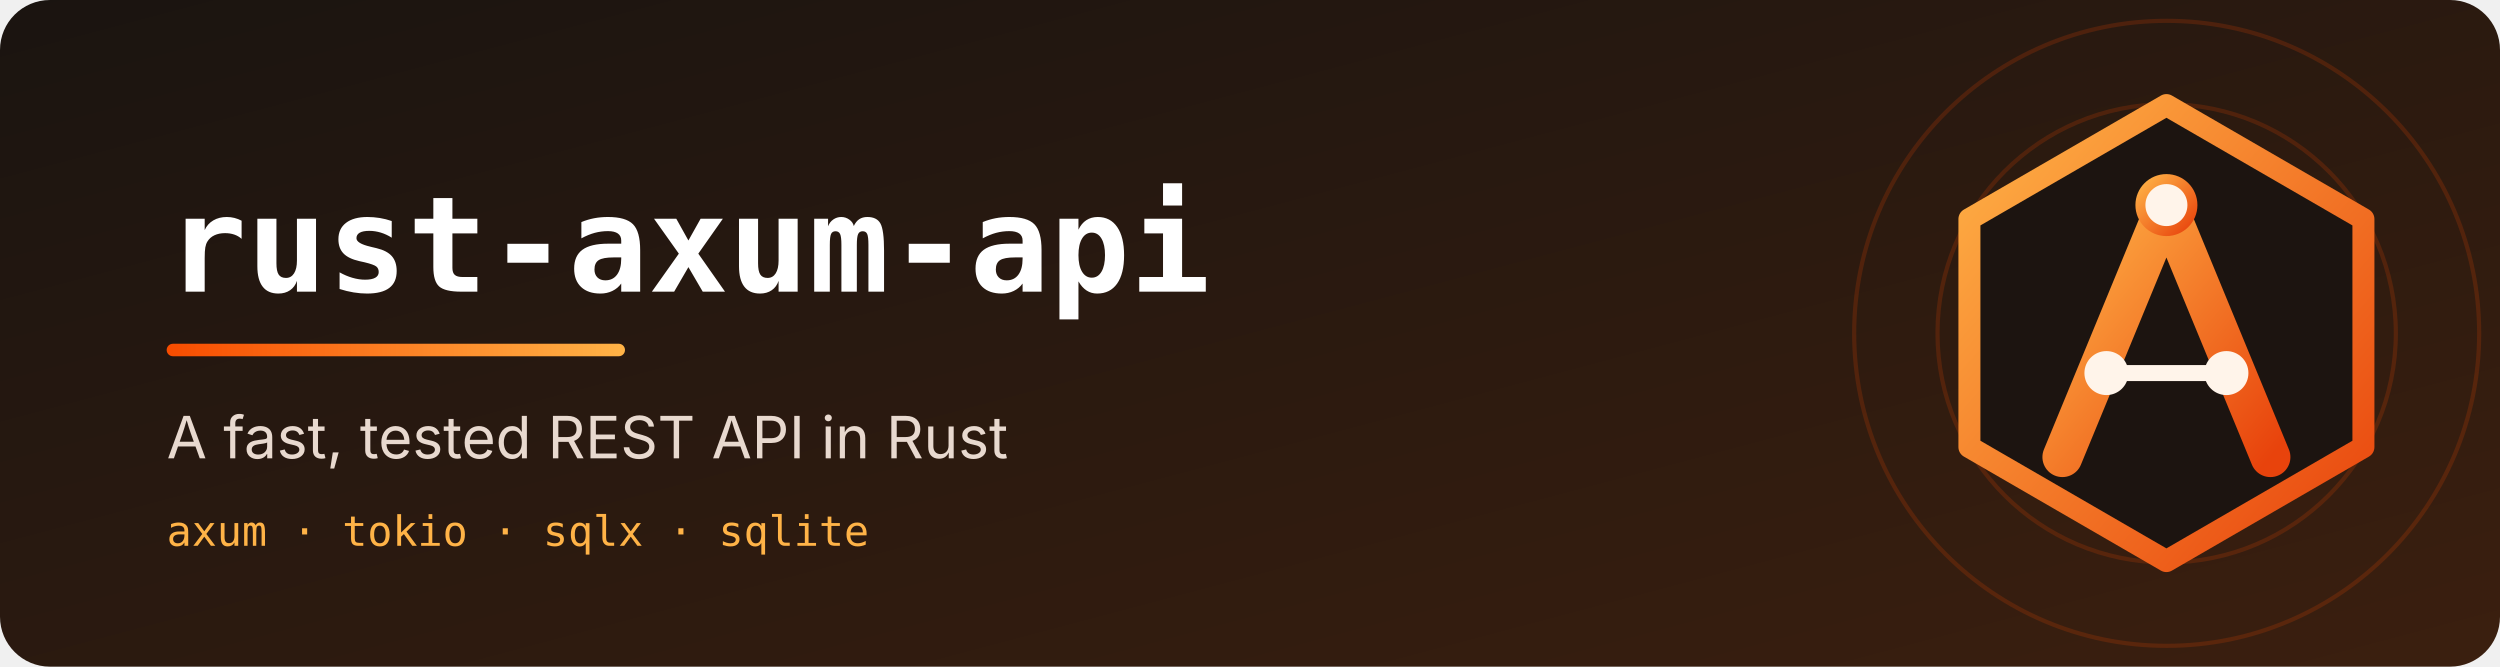
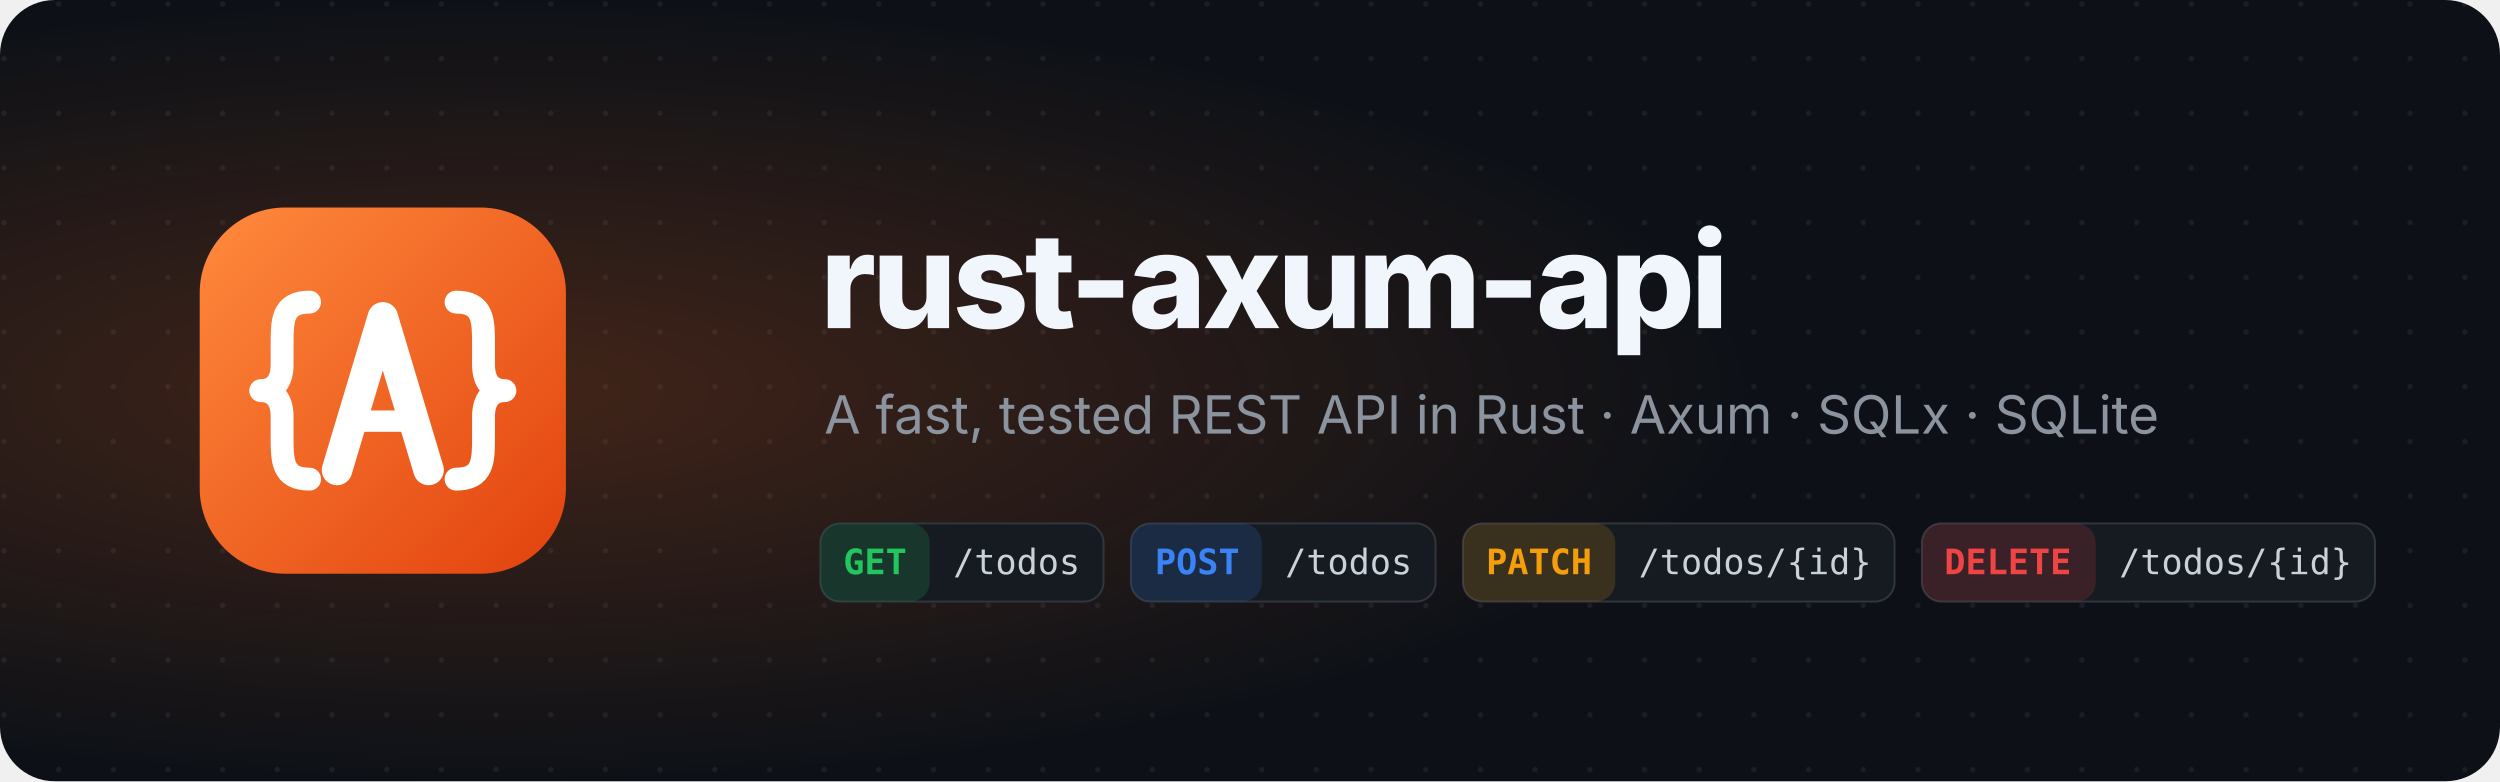
- <svg xmlns="http://www.w3.org/2000/svg" width="1200" height="320" viewBox="0 0 1200 320" role="img" aria-label="rust-axum-api: a REST API in Rust with Axum, SQLx and SQLite">
+ <svg xmlns="http://www.w3.org/2000/svg" width="1280" height="400" viewBox="0 0 1280 400" role="img" aria-label="rust-axum-api: a fast, tested REST API in Rust">
  <defs>
-     <linearGradient id="bg" x1="0" y1="0" x2="1" y2="1">
-       <stop offset="0" stop-color="#1a1410" />
-       <stop offset="1" stop-color="#3b1f0f" />
+     <linearGradient id="lg" x1="0" y1="0" x2="1" y2="1">
+       <stop offset="0" stop-color="#ff8a3d" />
+       <stop offset="1" stop-color="#e2420d" />
    </linearGradient>
-     <linearGradient id="accent" x1="0" y1="0" x2="1" y2="0">
-       <stop offset="0" stop-color="#f74c00" />
-       <stop offset="1" stop-color="#ffb347" />
-     </linearGradient>
-     <linearGradient id="g" x1="0" y1="0" x2="1" y2="1">
-       <stop offset="0" stop-color="#ffb347" />
-       <stop offset="1" stop-color="#e8430c" />
-     </linearGradient>
+     <pattern id="dots" width="28" height="28" patternUnits="userSpaceOnUse">
+       <circle cx="2" cy="2" r="1.4" fill="#ffffff" fill-opacity="0.06" />
+     </pattern>
+     <radialGradient id="glow" cx="0.2" cy="0.5" r="0.5">
+       <stop offset="0" stop-color="#ff6a1f" stop-opacity="0.22" />
+       <stop offset="1" stop-color="#ff6a1f" stop-opacity="0" />
+     </radialGradient>
  </defs>
-   <rect width="1200" height="320" rx="24" fill="url(#bg)" />
-   <g fill="none" stroke="#f74c00" stroke-opacity="0.18" stroke-width="2">
-     <circle cx="1040" cy="160" r="70" />
-     <circle cx="1040" cy="160" r="110" />
-     <circle cx="1040" cy="160" r="150" />
+   <rect width="1280" height="400" rx="28" fill="#0d1117" />
+   <rect width="1280" height="400" rx="28" fill="url(#dots)" />
+   <rect width="1280" height="400" rx="28" fill="url(#glow)" />
+   <g transform="translate(96 100) scale(0.390625)">
+     <rect x="16" y="16" width="480" height="480" rx="112" fill="url(#lg)" />
+     <g fill="none" stroke="#fff" stroke-linecap="round" stroke-linejoin="round">
+       <path stroke-width="30" d="M160 140 C124 140 124 164 124 196 L124 222 C124 244 114 256 96 256 C114 256 124 268 124 290 L124 316 C124 348 124 372 160 372" />
+       <path stroke-width="30" d="M352 140 C388 140 388 164 388 196 L388 222 C388 244 398 256 416 256 C398 256 388 268 388 290 L388 316 C388 348 388 372 352 372" />
+       <path stroke-width="40" d="M196 360 L256 160 L316 360" />
+       <path stroke-width="28" d="M220 296 L292 296" />
+     </g>
  </g>
-   <g transform="translate(917 37) scale(0.48)">
-     <path d="M256 28 L453 142 L453 370 L256 484 L59 370 L59 142 Z" fill="#1c1410" stroke="url(#g)" stroke-width="22" stroke-linejoin="round" />
-     <path d="M152 380 L256 128 L360 380" fill="none" stroke="url(#g)" stroke-width="40" stroke-linecap="round" stroke-linejoin="round" />
-     <line x1="196" y1="296" x2="316" y2="296" stroke="#fff4ea" stroke-width="16" stroke-linecap="round" />
-     <circle cx="196" cy="296" r="22" fill="#fff4ea" />
-     <circle cx="316" cy="296" r="22" fill="#fff4ea" />
-     <circle cx="256" cy="128" r="26" fill="#fff4ea" stroke="url(#g)" stroke-width="10" />
+   <text x="420" y="168" font-family="Inter, system-ui, -apple-system, Segoe UI, Helvetica, Arial, sans-serif" font-size="68" font-weight="800" letter-spacing="-2" fill="#f0f6fc">rust-axum-api</text>
+   <text x="422" y="222" font-family="Inter, system-ui, -apple-system, Segoe UI, Helvetica, Arial, sans-serif" font-size="27" fill="#8b949e">A fast, tested REST API in Rust · Axum · SQLx · SQLite</text>
+   <g transform="translate(420 268)">
+     <rect width="145" height="40" rx="10" fill="#161b22" stroke="#30363d" />
+     <rect width="56" height="40" rx="10" fill="#22c55e" fill-opacity="0.16" />
+     <text x="28" y="26" text-anchor="middle" font-family="JetBrains Mono, ui-monospace, SFMono-Regular, Menlo, monospace" font-size="18" font-weight="700" fill="#22c55e">GET</text>
+     <text x="68" y="26" font-family="JetBrains Mono, ui-monospace, SFMono-Regular, Menlo, monospace" font-size="18" fill="#c9d1d9">/todos</text>
  </g>
-   <text x="80" y="140" font-family="ui-monospace, SFMono-Regular, Menlo, monospace" font-size="64" font-weight="700" fill="#fff">rust-axum-api</text>
-   <rect x="80" y="165" width="220" height="6" rx="3" fill="url(#accent)" />
-   <text x="80" y="220" font-family="system-ui, -apple-system, Segoe UI, sans-serif" font-size="28" fill="#e8d9cf">A fast, tested REST API in Rust</text>
-   <text x="80" y="262" font-family="ui-monospace, Menlo, monospace" font-size="20" fill="#ffb347">axum · tokio · sqlx · sqlite</text>
+   <g transform="translate(579 268)">
+     <rect width="156" height="40" rx="10" fill="#161b22" stroke="#30363d" />
+     <rect width="67" height="40" rx="10" fill="#3b82f6" fill-opacity="0.16" />
+     <text x="34" y="26" text-anchor="middle" font-family="JetBrains Mono, ui-monospace, SFMono-Regular, Menlo, monospace" font-size="18" font-weight="700" fill="#3b82f6">POST</text>
+     <text x="79" y="26" font-family="JetBrains Mono, ui-monospace, SFMono-Regular, Menlo, monospace" font-size="18" fill="#c9d1d9">/todos</text>
+   </g>
+   <g transform="translate(749 268)">
+     <rect width="221" height="40" rx="10" fill="#161b22" stroke="#30363d" />
+     <rect width="78" height="40" rx="10" fill="#f59e0b" fill-opacity="0.16" />
+     <text x="39" y="26" text-anchor="middle" font-family="JetBrains Mono, ui-monospace, SFMono-Regular, Menlo, monospace" font-size="18" font-weight="700" fill="#f59e0b">PATCH</text>
+     <text x="90" y="26" font-family="JetBrains Mono, ui-monospace, SFMono-Regular, Menlo, monospace" font-size="18" fill="#c9d1d9">/todos/{id}</text>
+   </g>
+   <g transform="translate(984 268)">
+     <rect width="232" height="40" rx="10" fill="#161b22" stroke="#30363d" />
+     <rect width="89" height="40" rx="10" fill="#ef4444" fill-opacity="0.16" />
+     <text x="44" y="26" text-anchor="middle" font-family="JetBrains Mono, ui-monospace, SFMono-Regular, Menlo, monospace" font-size="18" font-weight="700" fill="#ef4444">DELETE</text>
+     <text x="101" y="26" font-family="JetBrains Mono, ui-monospace, SFMono-Regular, Menlo, monospace" font-size="18" fill="#c9d1d9">/todos/{id}</text>
+   </g>
</svg>
